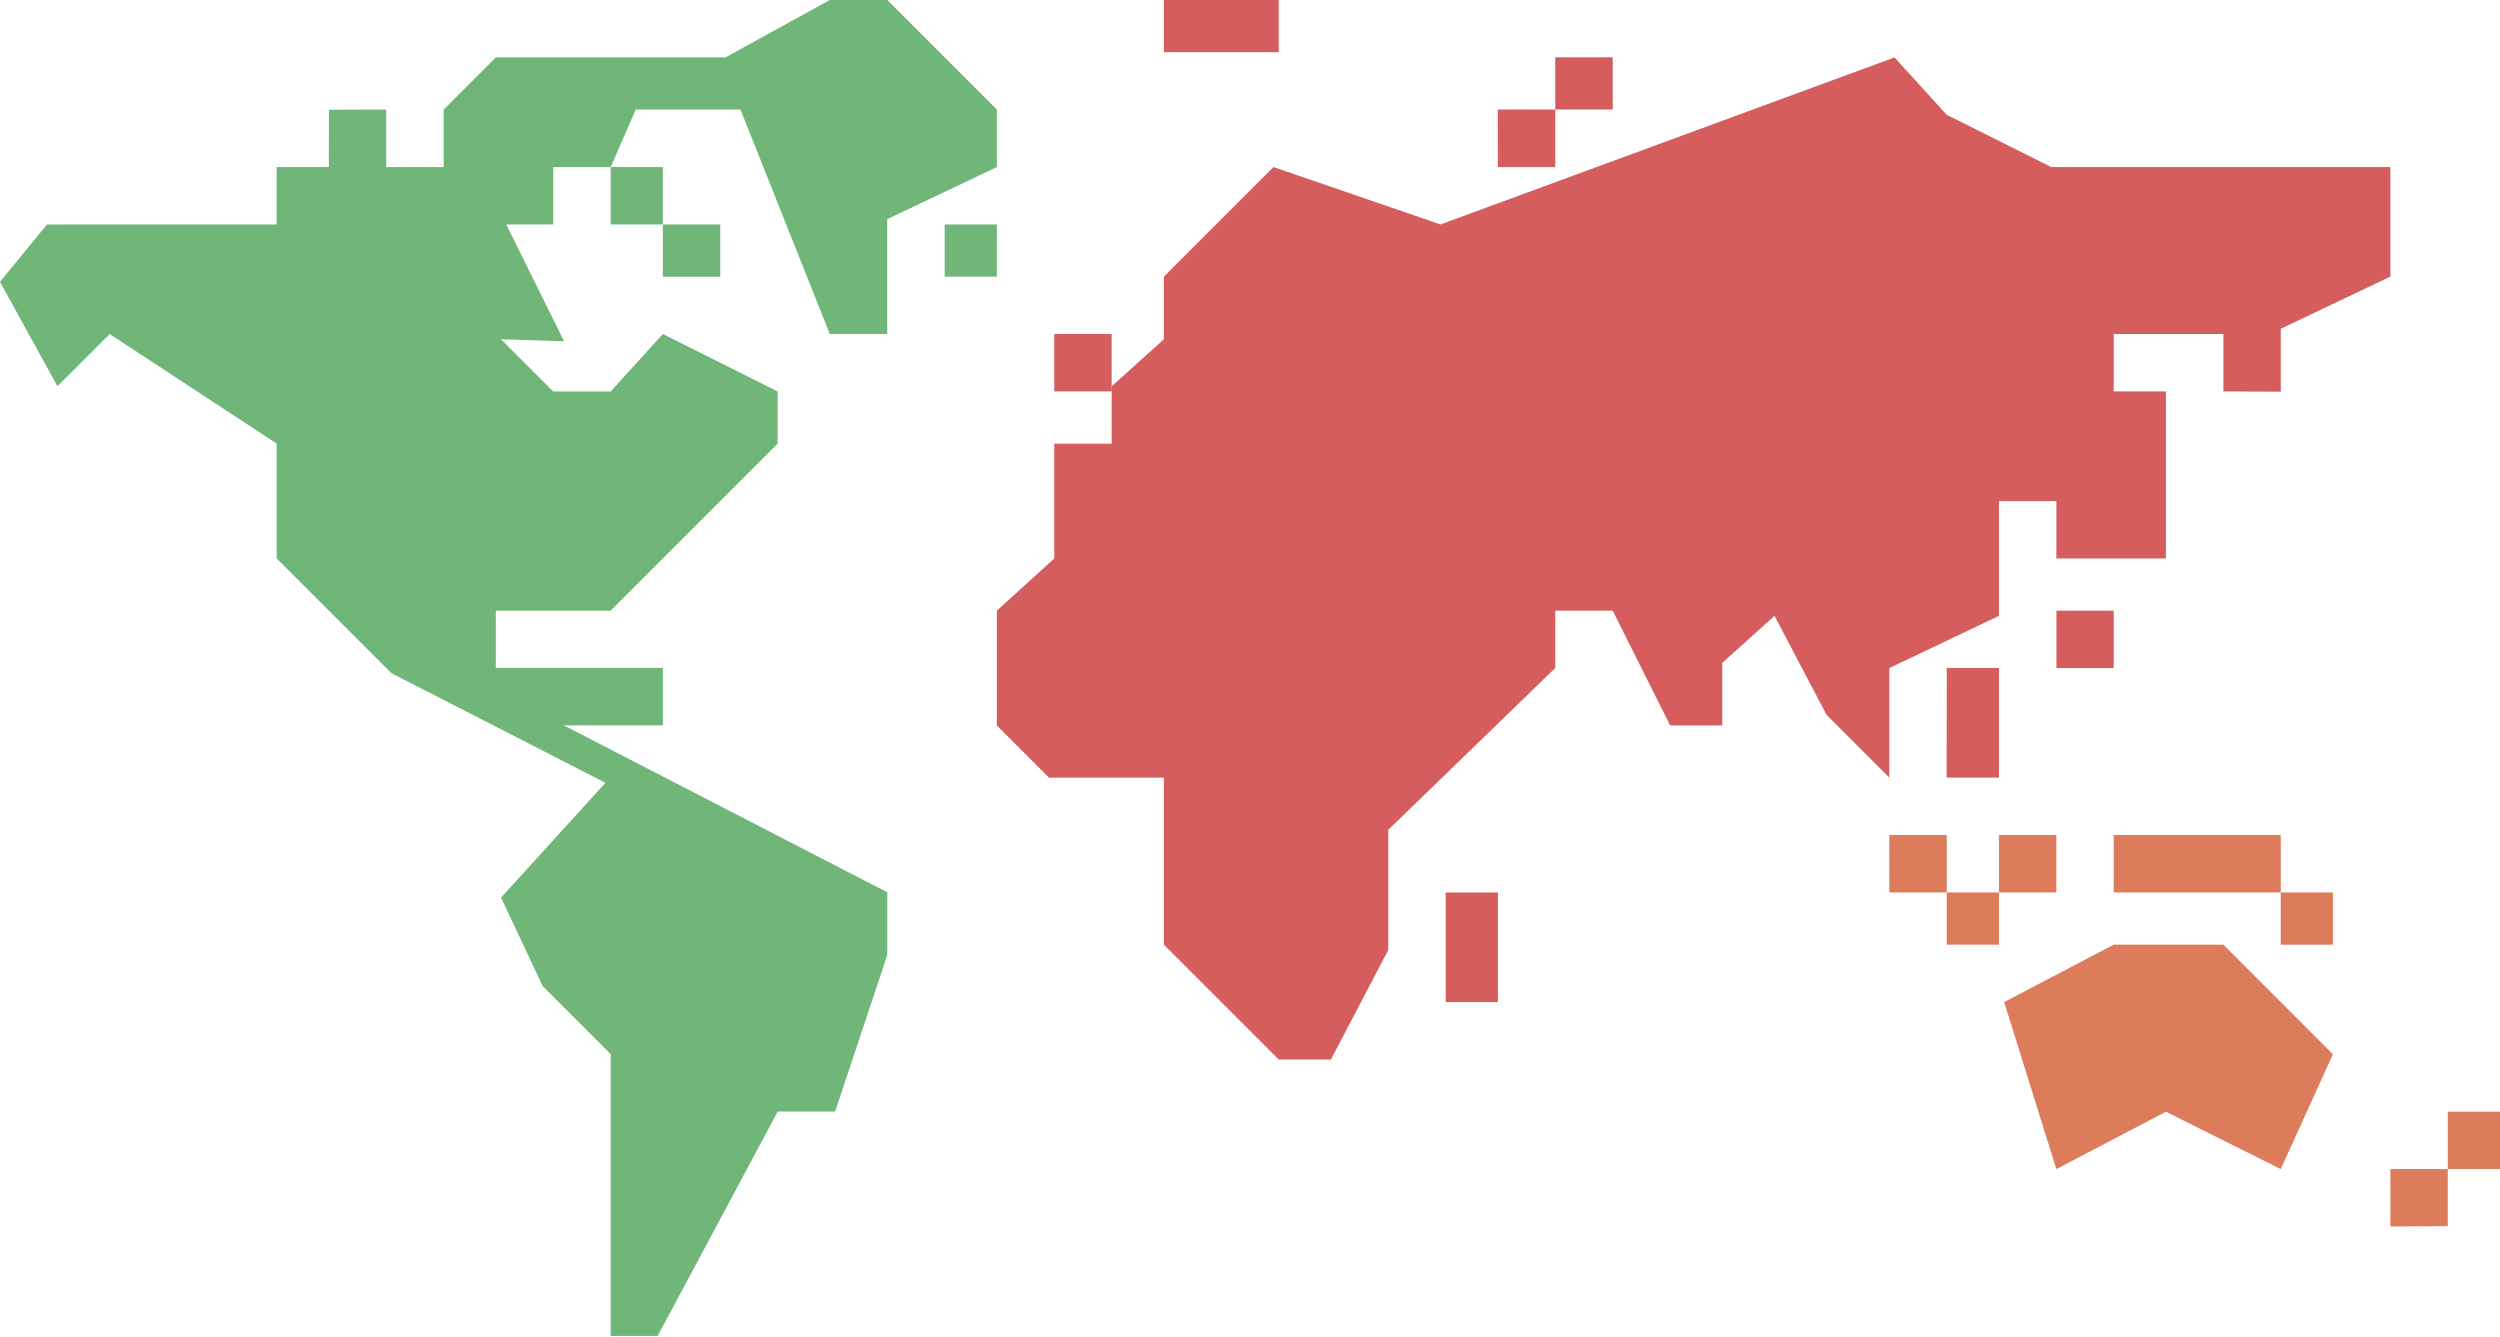
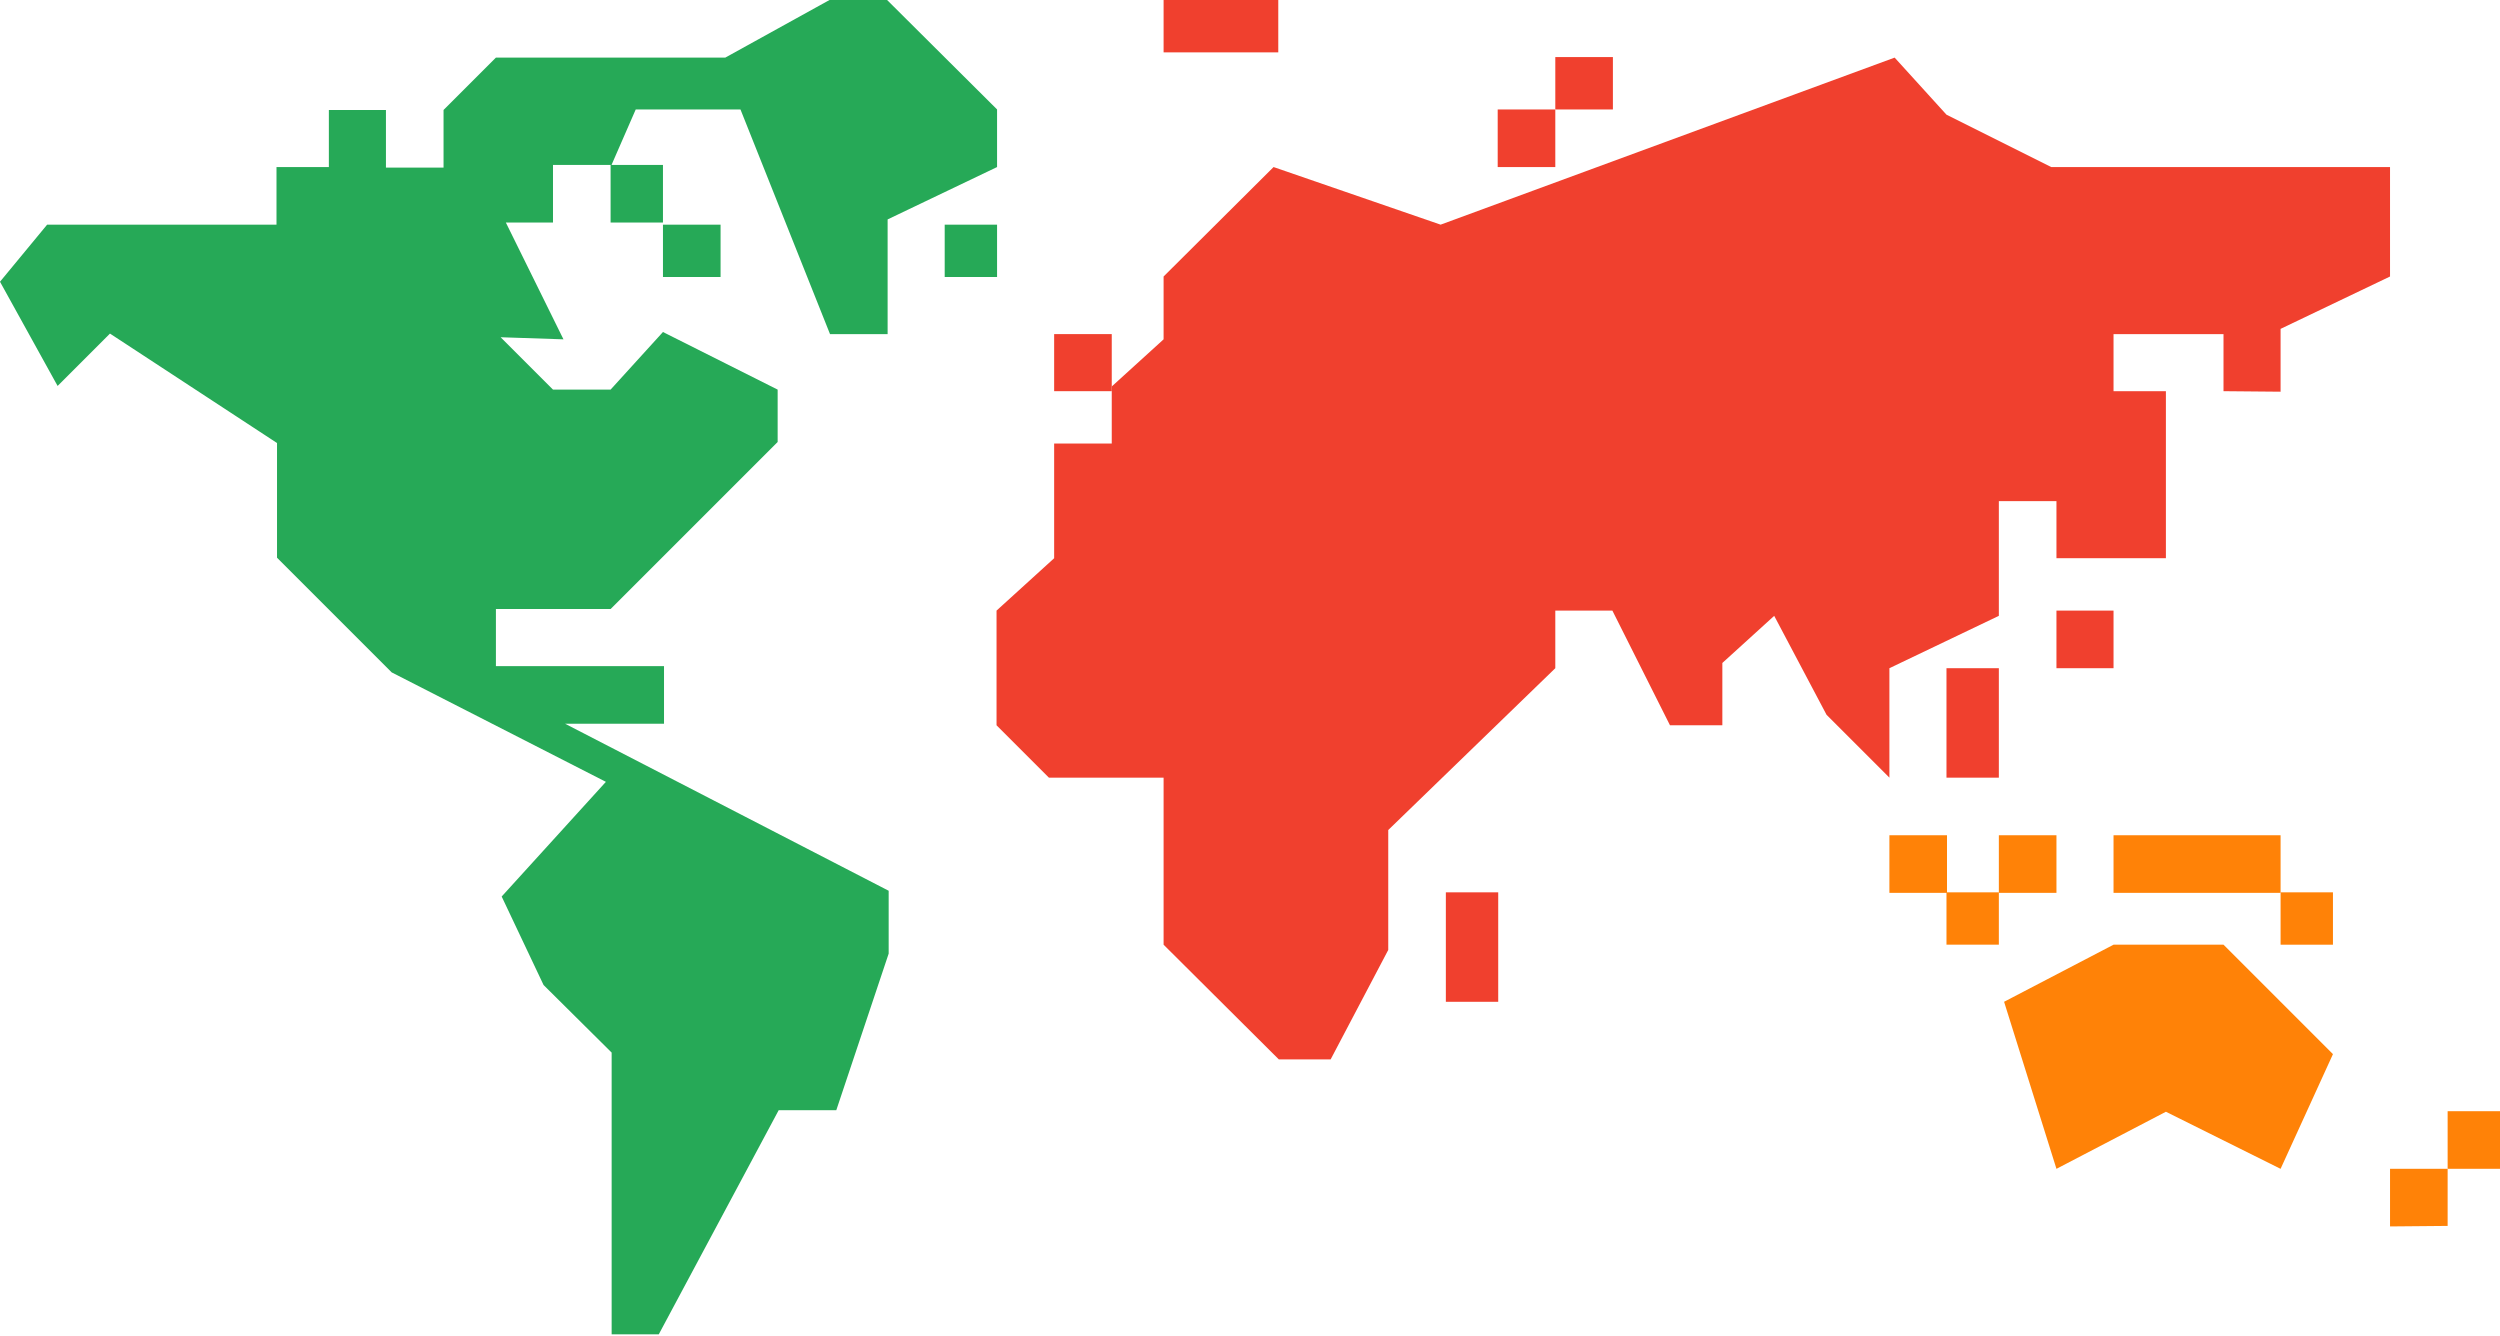
- <svg xmlns="http://www.w3.org/2000/svg" version="1.1" id="Layer_1" x="0px" y="0px" width="42.371px" height="22.645px" viewBox="0 0 42.371 22.645" enable-background="new 0 0 42.371 22.645" xml:space="preserve">
+ <svg xmlns="http://www.w3.org/2000/svg" version="1.1" id="Layer_1" x="0px" y="0px" viewBox="0 0 477.4 255.1" style="enable-background:new 0 0 477.4 255.1;" xml:space="preserve">
+   <style type="text/css">
+ 	.st0{fill:#F0402E;}
+ 	.st1{fill:#26A957;}
+ 	.st2{fill:#FF8207;}
+ </style>
  <g>
-     <rect x="19.726" fill-rule="evenodd" clip-rule="evenodd" fill="#d65d5e" width="1.946" height="0.885" />
-     <path fill-rule="evenodd" clip-rule="evenodd" fill="#d65d5e" d="M26.359,1.857c0-0.295,0-0.59,0-0.885c0.324,0,0.649,0,0.974,0   c0,0.295,0,0.59,0,0.885C27.009,1.857,26.684,1.857,26.359,1.857z" />
-     <polygon fill-rule="evenodd" clip-rule="evenodd" fill="#d65d5e" points="34.852,8.492 33.879,8.492 33.879,10.438 32.021,11.322    32.021,13.18 30.959,12.118 30.075,10.438 29.19,11.234 29.19,12.296 28.307,12.296 27.333,10.35 26.359,10.35 26.359,11.322    23.529,14.064 23.529,16.1 22.557,17.957 21.672,17.957 19.726,16.011 19.726,13.18 17.779,13.18 16.895,12.296 16.895,10.35    17.868,9.465 17.868,7.519 18.841,7.519 18.841,6.546 19.726,5.75 19.726,4.688 21.583,2.831 24.414,3.804 32.109,0.973    32.994,1.946 34.764,2.831 40.513,2.831 40.513,4.688 38.655,5.572 38.655,6.639 37.683,6.634 37.683,5.661 35.824,5.661    35.824,6.634 36.709,6.634 36.709,9.465 34.852,9.465  " />
-     <path fill-rule="evenodd" clip-rule="evenodd" fill="#d65d5e" d="M26.359,1.857c0,0.324,0,0.648,0,0.974c-0.324,0-0.648,0-0.973,0   c0-0.074-0.002-0.974-0.001-0.975C25.388,1.854,26.238,1.857,26.359,1.857z" />
-     <path fill-rule="evenodd" clip-rule="evenodd" fill="#6fb678" d="M11.234,3.804c0.324,0,0.649,0,0.973,0c0,0.059,0,0.118,0,0.177   c0,0.089,0,0.177,0,0.266c0,0.059,0,0.118,0,0.177c0,0.089,0,0.177,0,0.266c-0.324,0-0.649,0-0.973,0c0-0.207,0-0.413,0-0.619   C11.234,3.98,11.234,3.893,11.234,3.804z" />
-     <path fill-rule="evenodd" clip-rule="evenodd" fill="#6fb678" d="M16.011,3.804h0.884v0.885h-0.884V3.804L16.011,3.804z    M10.35,2.831l0.425-0.974h1.775l1.514,3.804h0.973V3.715l1.858-0.884V1.857L15.037,0h-0.973l-1.769,0.973H8.403L7.519,1.857v0.974   H6.546V1.857L5.575,1.86L5.573,2.831H4.688v0.973L0.796,3.805L0,4.776l0.973,1.77l0.885-0.885l2.831,1.857v1.946l1.946,1.946   l3.626,1.857l-1.769,1.946l0.708,1.504l1.15,1.149v4.776h0.796l2.035-3.803h0.973l0.884-2.654v-1.062l-5.484-2.83h1.681v-0.974   H8.403V10.35h1.946l2.831-2.831V6.635l-1.946-0.974L10.35,6.635H9.376L8.492,5.75L9.56,5.784l-0.98-1.98h0.796V2.831H10.35v0.973   h0.884V2.831H10.35z" />
-     <polygon fill-rule="evenodd" clip-rule="evenodd" fill="#d65d5e" points="18.841,6.546 18.841,6.634 17.868,6.634 17.868,5.661    18.841,5.661  " />
-     <rect x="34.853" y="10.35" fill-rule="evenodd" clip-rule="evenodd" fill="#d65d5e" width="0.971" height="0.973" />
-     <path fill-rule="evenodd" clip-rule="evenodd" fill="#d65d5e" d="M32.994,11.322c0.029,0,0.059,0,0.088,0c0.266,0,0.531,0,0.797,0   c0,0.619,0,1.238,0,1.857c-0.089,0-0.178,0-0.266,0c-0.059,0-0.117,0-0.177,0c-0.089,0-0.177,0-0.266,0c-0.059,0-0.118,0-0.177,0   C32.994,12.561,32.994,11.941,32.994,11.322z" />
-     <rect x="32.021" y="14.153" fill-rule="evenodd" clip-rule="evenodd" fill="#dc7c5a" width="0.973" height="0.973" />
-     <rect x="33.879" y="14.153" fill-rule="evenodd" clip-rule="evenodd" fill="#dc7c5a" width="0.973" height="0.973" />
-     <rect x="35.824" y="14.153" fill-rule="evenodd" clip-rule="evenodd" fill="#dc7c5a" width="2.831" height="0.973" />
-     <path fill-rule="evenodd" clip-rule="evenodd" fill="#d65d5e" d="M24.502,15.126c0.118,0,0.236,0,0.354,0c0.06,0,0.119,0,0.178,0   c0.117,0,0.236,0,0.354,0c0,0.619,0,1.238,0,1.857c-0.088,0-0.177,0-0.266,0c-0.059,0-0.117,0-0.177,0c-0.089,0-0.177,0-0.265,0   c-0.06,0-0.119,0-0.178,0C24.502,16.364,24.502,15.745,24.502,15.126z" />
-     <path fill-rule="evenodd" clip-rule="evenodd" fill="#dc7c5a" d="M32.994,15.126c0.295,0,0.59,0,0.885,0c0,0.295,0,0.59,0,0.885   c-0.295,0-0.59,0-0.885,0C32.994,15.716,32.994,15.421,32.994,15.126z" />
-     <rect x="38.655" y="15.126" fill-rule="evenodd" clip-rule="evenodd" fill="#dc7c5a" width="0.884" height="0.885" />
-     <polygon fill-rule="evenodd" clip-rule="evenodd" fill="#dc7c5a" points="38.655,19.814 36.709,18.842 34.852,19.814    33.967,16.983 35.824,16.011 37.683,16.011 39.539,17.868  " />
-     <path fill-rule="evenodd" clip-rule="evenodd" fill="#dc7c5a" d="M41.486,19.814c0-0.324,0-0.648,0-0.973c0.295,0,0.59,0,0.885,0   c0,0.324,0,0.648,0,0.973C42.076,19.814,41.781,19.814,41.486,19.814z" />
-     <polygon fill-rule="evenodd" clip-rule="evenodd" fill="#dc7c5a" points="41.486,19.814 41.486,20.781 40.513,20.787    40.513,19.814  " />
+     <rect x="222.2" class="st0" width="21.9" height="10" />
+     <path class="st0" d="M297,20.9c0-3.3,0-6.6,0-10c3.7,0,7.3,0,11,0c0,3.3,0,6.6,0,10C304.3,20.9,300.6,20.9,297,20.9z" />
+     <polygon class="st0" points="392.7,95.7 381.7,95.7 381.7,117.6 360.8,127.6 360.8,148.5 348.8,136.5 338.8,117.6 328.9,126.6    328.9,138.5 318.9,138.5 307.9,116.6 297,116.6 297,127.6 265.1,158.5 265.1,181.4 254.1,202.3 244.2,202.3 222.2,180.4    222.2,148.5 200.3,148.5 190.3,138.5 190.3,116.6 201.3,106.6 201.3,84.7 212.3,84.7 212.3,73.8 222.2,64.8 222.2,52.8 243.2,31.9    275.1,42.9 361.8,11 371.7,21.9 391.7,31.9 456.4,31.9 456.4,52.8 435.5,62.8 435.5,74.8 424.6,74.7 424.6,63.8 403.6,63.8    403.6,74.7 413.6,74.7 413.6,106.6 392.7,106.6  " />
+     <path class="st0" d="M297,20.9c0,3.7,0,7.3,0,11c-3.7,0-7.3,0-11,0c0-0.8,0-11,0-11C286,20.9,295.6,20.9,297,20.9z" />
+     <path class="st1" d="M126.6,42.9c3.7,0,7.3,0,11,0c0,0.7,0,1.3,0,2c0,1,0,2,0,3c0,0.7,0,1.3,0,2c0,1,0,2,0,3c-3.7,0-7.3,0-11,0   c0-2.3,0-4.7,0-7C126.6,44.8,126.6,43.9,126.6,42.9z" />
+     <path class="st1" d="M180.4,42.9h10v10h-10V42.9L180.4,42.9z M116.6,31.9l4.8-11h20l17.1,42.9h11V41.9l20.9-10v-11L169.4,0h-11   l-19.9,11H94.7l-10,10v11h-11v-11l-10.9,0l0,10.9h-10v11L9,42.9L0,53.8l11,19.9l10-10l31.9,20.9v21.9l21.9,21.9l40.9,20.9   l-19.9,21.9l8,16.9l13,12.9v53.8h9l22.9-42.8h11l10-29.9v-12l-61.8-31.9h18.9v-11H94.7v-10.9h21.9l31.9-31.9v-10l-21.9-11l-10,11   h-11l-10-10l12,0.4l-11-22.3h9v-11H116.6v11h10v-11H116.6z" />
+     <polygon class="st0" points="212.3,73.8 212.3,74.7 201.3,74.7 201.3,63.8 212.3,63.8  " />
+     <rect x="392.7" y="116.6" class="st0" width="10.9" height="11" />
+     <path class="st0" d="M371.7,127.6c0.3,0,0.7,0,1,0c3,0,6,0,9,0c0,7,0,13.9,0,20.9c-1,0-2,0-3,0c-0.7,0-1.3,0-2,0c-1,0-2,0-3,0   c-0.7,0-1.3,0-2,0C371.7,141.5,371.7,134.5,371.7,127.6z" />
+     <rect x="360.8" y="159.5" class="st2" width="11" height="11" />
+     <rect x="381.7" y="159.5" class="st2" width="11" height="11" />
+     <rect x="403.6" y="159.5" class="st2" width="31.9" height="11" />
+     <path class="st0" d="M276.1,170.4c1.3,0,2.7,0,4,0c0.7,0,1.3,0,2,0c1.3,0,2.7,0,4,0c0,7,0,13.9,0,20.9c-1,0-2,0-3,0   c-0.7,0-1.3,0-2,0c-1,0-2,0-3,0c-0.7,0-1.3,0-2,0C276.1,184.4,276.1,177.4,276.1,170.4z" />
+     <path class="st2" d="M371.7,170.4c3.3,0,6.6,0,10,0c0,3.3,0,6.6,0,10c-3.3,0-6.6,0-10,0C371.7,177.1,371.7,173.7,371.7,170.4z" />
+     <rect x="435.5" y="170.4" class="st2" width="10" height="10" />
+     <polygon class="st2" points="435.5,223.2 413.6,212.3 392.7,223.2 382.7,191.3 403.6,180.4 424.6,180.4 445.5,201.3  " />
+     <path class="st2" d="M467.4,223.2c0-3.7,0-7.3,0-11c3.3,0,6.6,0,10,0c0,3.7,0,7.3,0,11C474,223.2,470.7,223.2,467.4,223.2z" />
+     <polygon class="st2" points="467.4,223.2 467.4,234.1 456.4,234.2 456.4,223.2  " />
  </g>
</svg>
